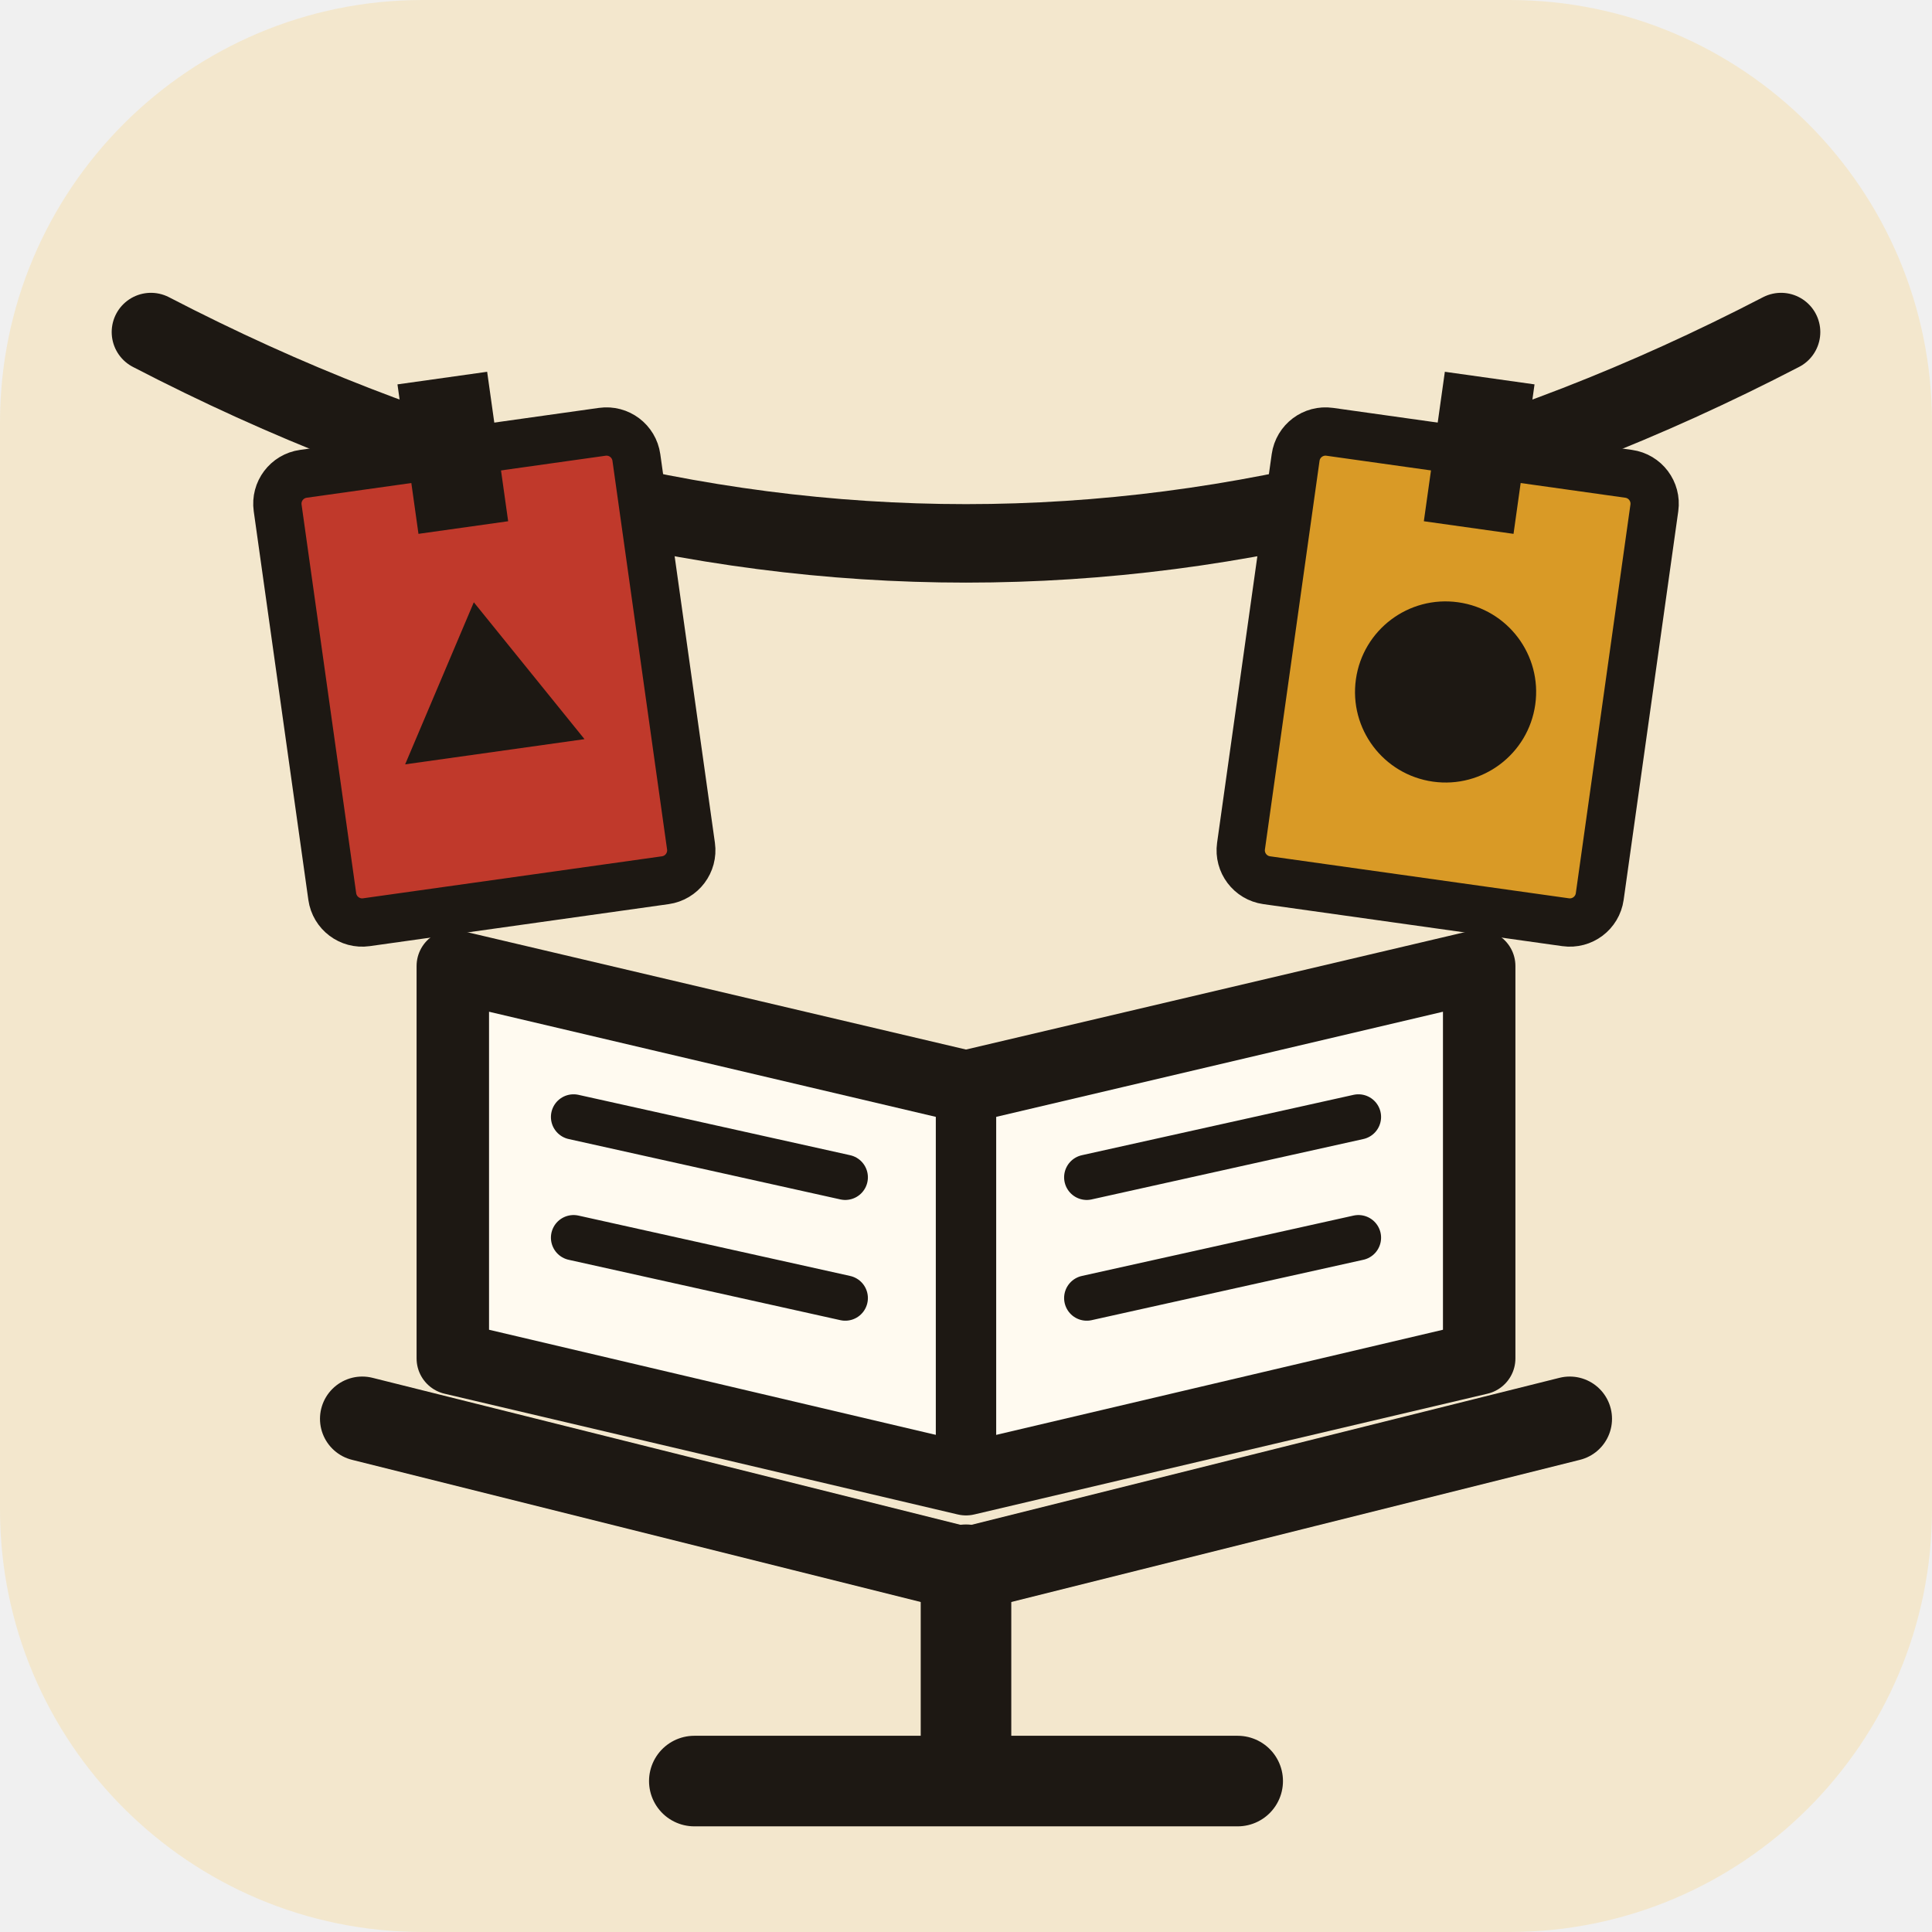
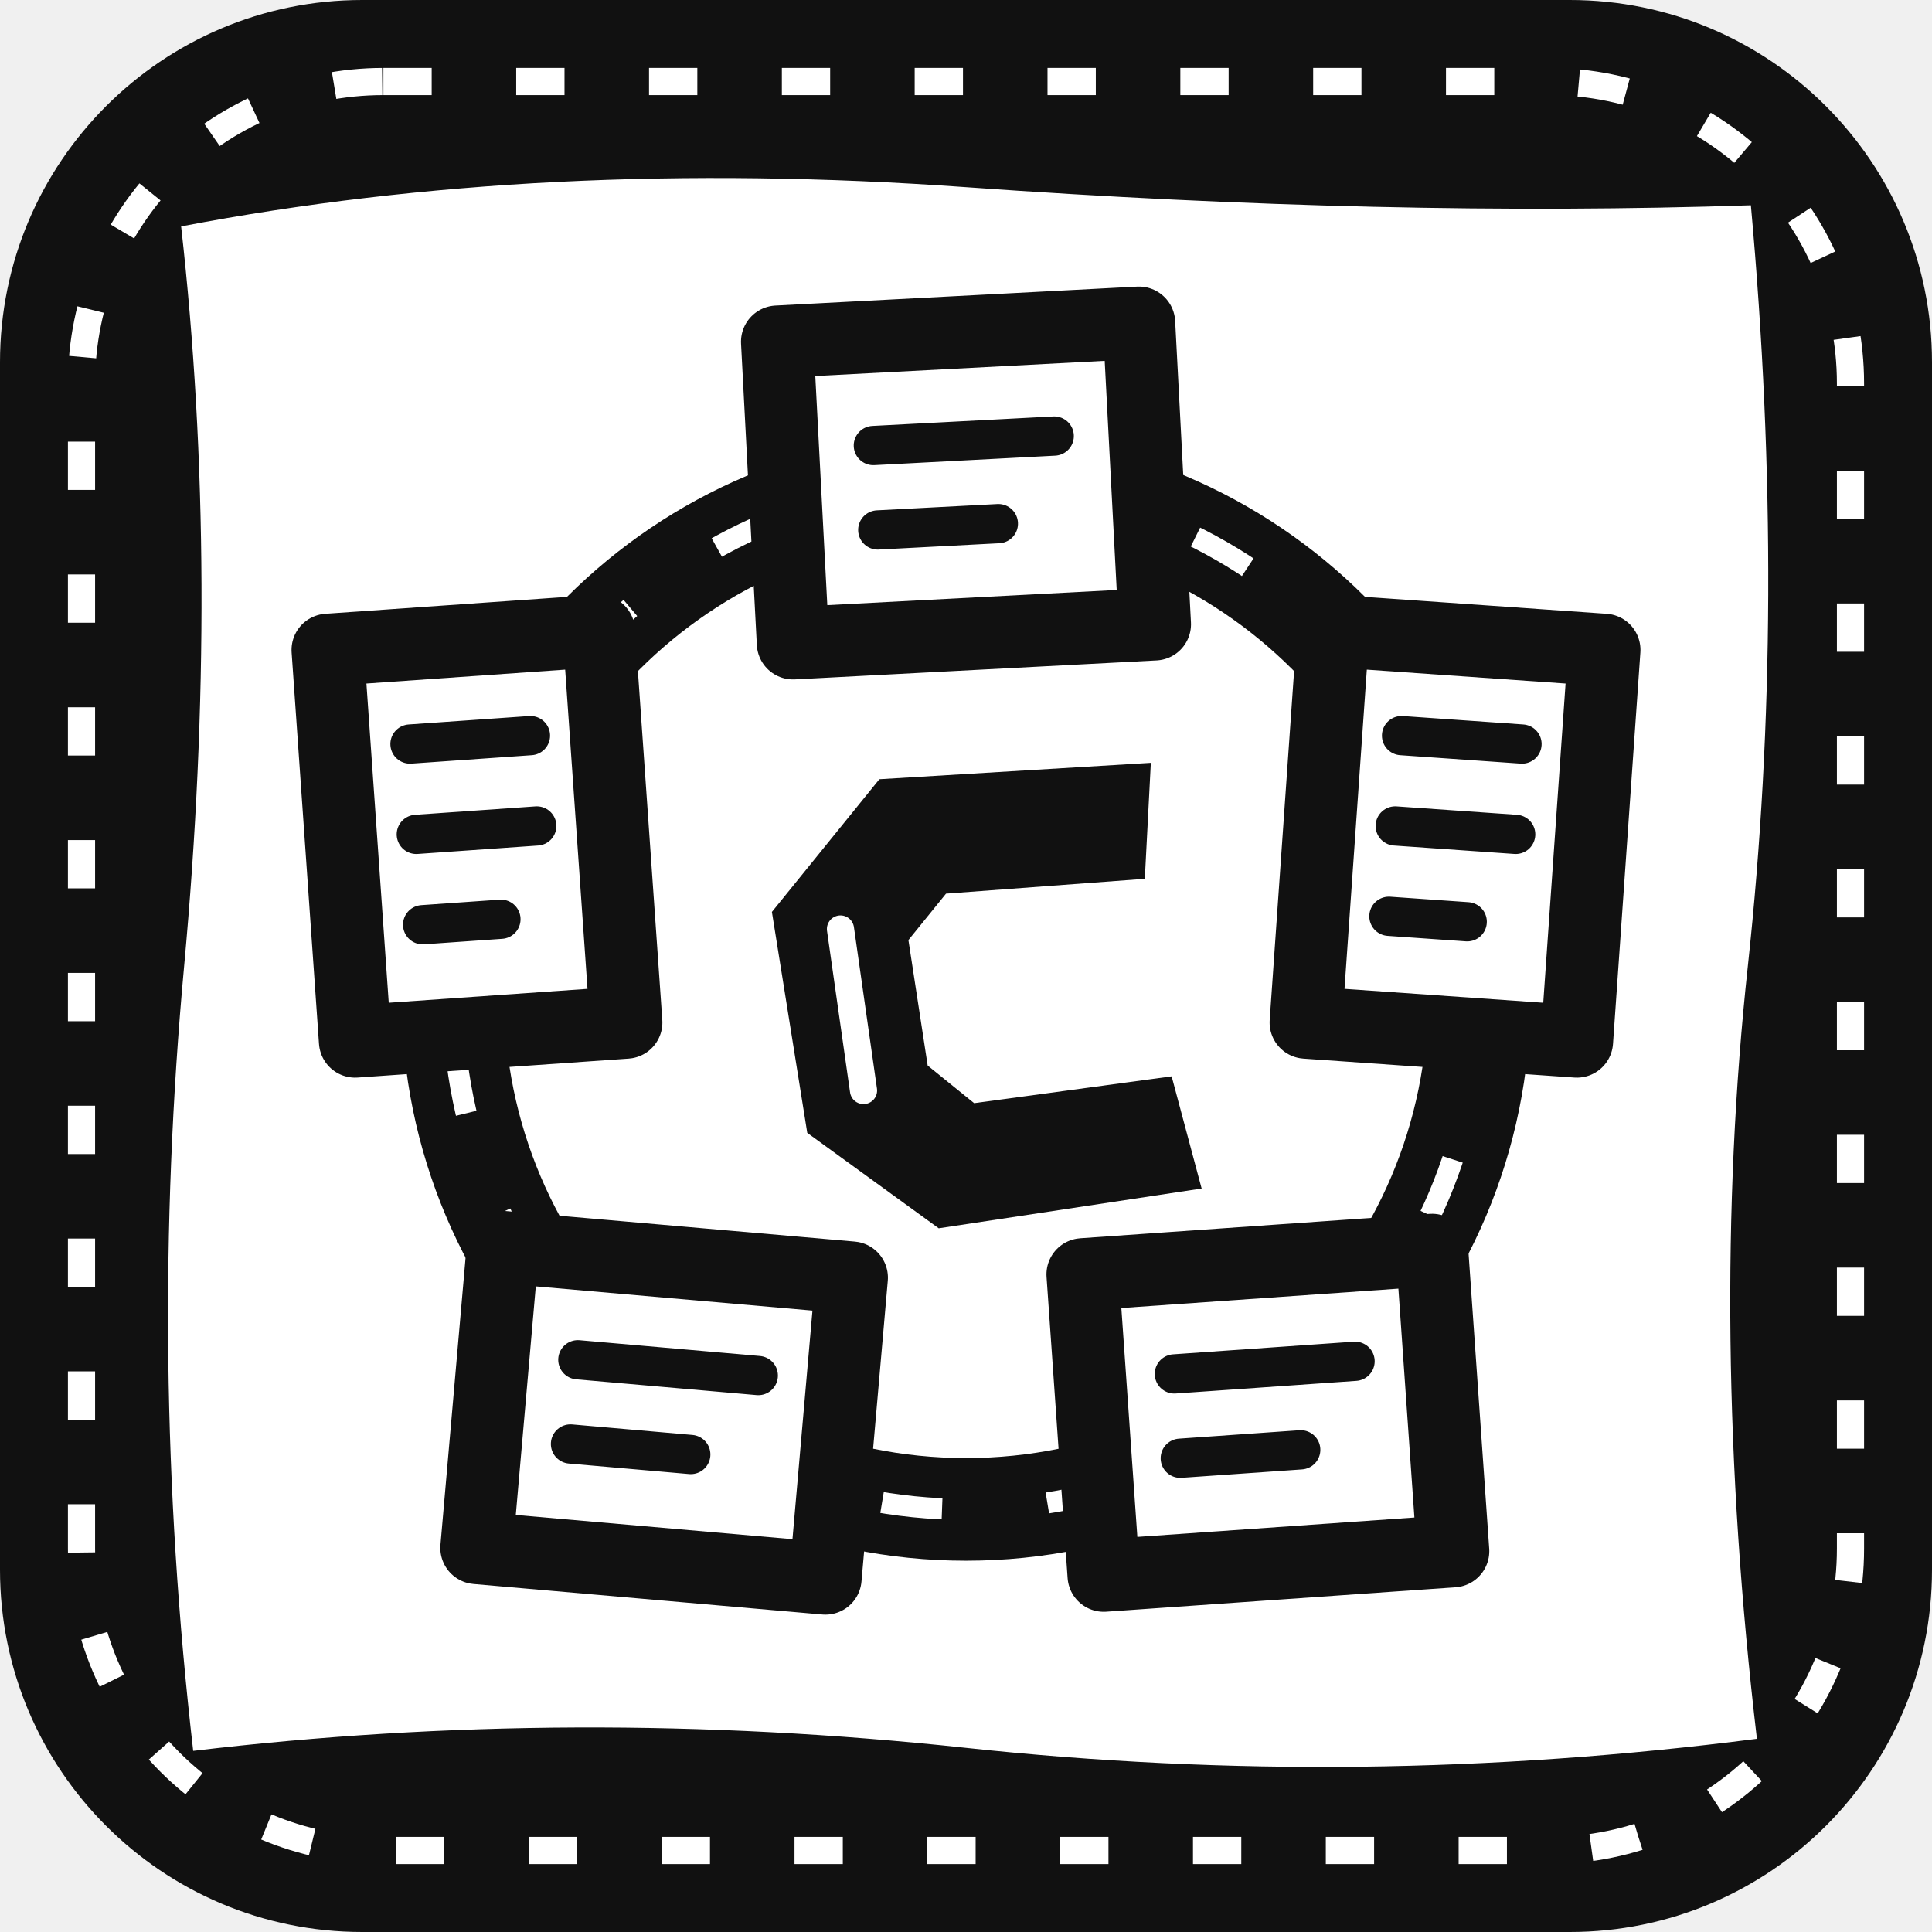
<svg xmlns="http://www.w3.org/2000/svg" viewBox="0 0 64 64">
-   <rect width="64" height="64" rx="14" fill="#f3e7cd" />
-   <path d="M5 11 Q32 25 59 11" fill="none" stroke="#1d1813" stroke-width="2.6" stroke-linecap="round" />
-   <g transform="rotate(-8 15 15)">
-     <rect x="9" y="15" width="12" height="15" rx="1" fill="#c0392b" stroke="#1d1813" stroke-width="1.6" />
-     <path d="M12 25 l3 -5 l3 5 z" fill="#1d1813" />
-     <rect x="13.5" y="12.5" width="3" height="5" fill="#1d1813" />
+   <rect width="64" height="64" rx="12" fill="#111" />
+   <rect x="2.7" y="2.7" width="58.6" height="58.6" rx="10" fill="none" stroke="#fff" stroke-width="0.9" stroke-dasharray="1.6 2.8" />
+   <path d="M6 7.5 Q18 5.2 32 6.2 T58 6.8 Q59.2 20 57.9 32 T58.2 57.6 Q45 59.3 32 57.9 T6.4 58 Q4.9 45 6.1 32 T6 7.5 Z" fill="#fff" />
+   <circle cx="32" cy="33" r="17" fill="none" stroke="#111" stroke-width="3.4" />
+   <circle cx="32" cy="33" r="17" fill="none" stroke="#fff" stroke-width="0.7" stroke-dasharray="2 3.5" />
+   <g stroke="#111" stroke-width="2.4" stroke-linejoin="round">
+     <rect x="26" y="11" width="12" height="10" fill="#fff" transform="rotate(-3 32 16)" />
+     <rect x="43.7" y="21.2" width="9" height="13" fill="#fff" transform="rotate(4 48.2 27.7)" />
+     <rect x="36.2" y="41.8" width="11.6" height="10" fill="#fff" transform="rotate(-4 42 46.8)" />
+     <rect x="16.2" y="41.8" width="11.6" height="10" fill="#fff" transform="rotate(5 22 46.8)" />
+     <rect x="11.3" y="21.2" width="9" height="13" fill="#fff" transform="rotate(-4 15.8 27.7)" />
  </g>
-   <g transform="rotate(8 49 15)">
-     <rect x="43" y="15" width="12" height="15" rx="1" fill="#d99a26" stroke="#1d1813" stroke-width="1.6" />
-     <circle cx="49" cy="23" r="3" fill="#1d1813" />
-     <rect x="47.5" y="12.5" width="3" height="5" fill="#1d1813" />
+   <g stroke="#111" stroke-width="1.3" stroke-linecap="round">
+     <path d="M29 14.6 h6 M29 17.4 h4" transform="rotate(-3 32 16)" />
+     <path d="M46.2 24.5 h4 M46.2 27.5 h4 M46.2 30.5 h2.6" transform="rotate(4 48.2 27.7)" />
+     <path d="M39 45.3 h6 M39 48.1 h4" transform="rotate(-4 42 46.8)" />
+     <path d="M19 45.3 h6 M19 48.1 h4" transform="rotate(5 22 46.8)" />
+     <path d="M13.8 24.5 h4 M13.8 27.5 h4 M13.8 30.5 h2.6" transform="rotate(-4 15.8 27.7)" />
  </g>
-   <path d="M15 32 L32 36 L49 32 L49 45 L32 49 L15 45 Z" fill="#fffaf0" stroke="#1d1813" stroke-width="2.4" stroke-linejoin="round" />
-   <path d="M32 36 V49" stroke="#1d1813" stroke-width="2" />
-   <path d="M19 37 l9 2 M19 41 l9 2 M36 39 l9 -2 M36 43 l9 -2" stroke="#1d1813" stroke-width="1.5" stroke-linecap="round" />
-   <path d="M12 47 L32 52 L52 47" fill="none" stroke="#1d1813" stroke-width="2.8" stroke-linecap="round" stroke-linejoin="round" />
-   <path d="M32 52 V58 M23 59 H41" stroke="#1d1813" stroke-width="3" stroke-linecap="round" />
+   <g transform="translate(0.9 -1.1) rotate(-6 31.6 34.1)">
+     <path d="M38 27 L29 26.6 L25 30.6 L25.4 38 L29.4 41.6 L38.2 41.2 L37.6 37.4 L31 37.6 L29.6 36.2 L29.4 32 L30.8 30.6 L37.4 30.8 Z" fill="#111" />
+     <path d="M27.2 31.4 L27.4 36.8" stroke="#fff" stroke-width="0.9" stroke-linecap="round" />
+   </g>
</svg>
